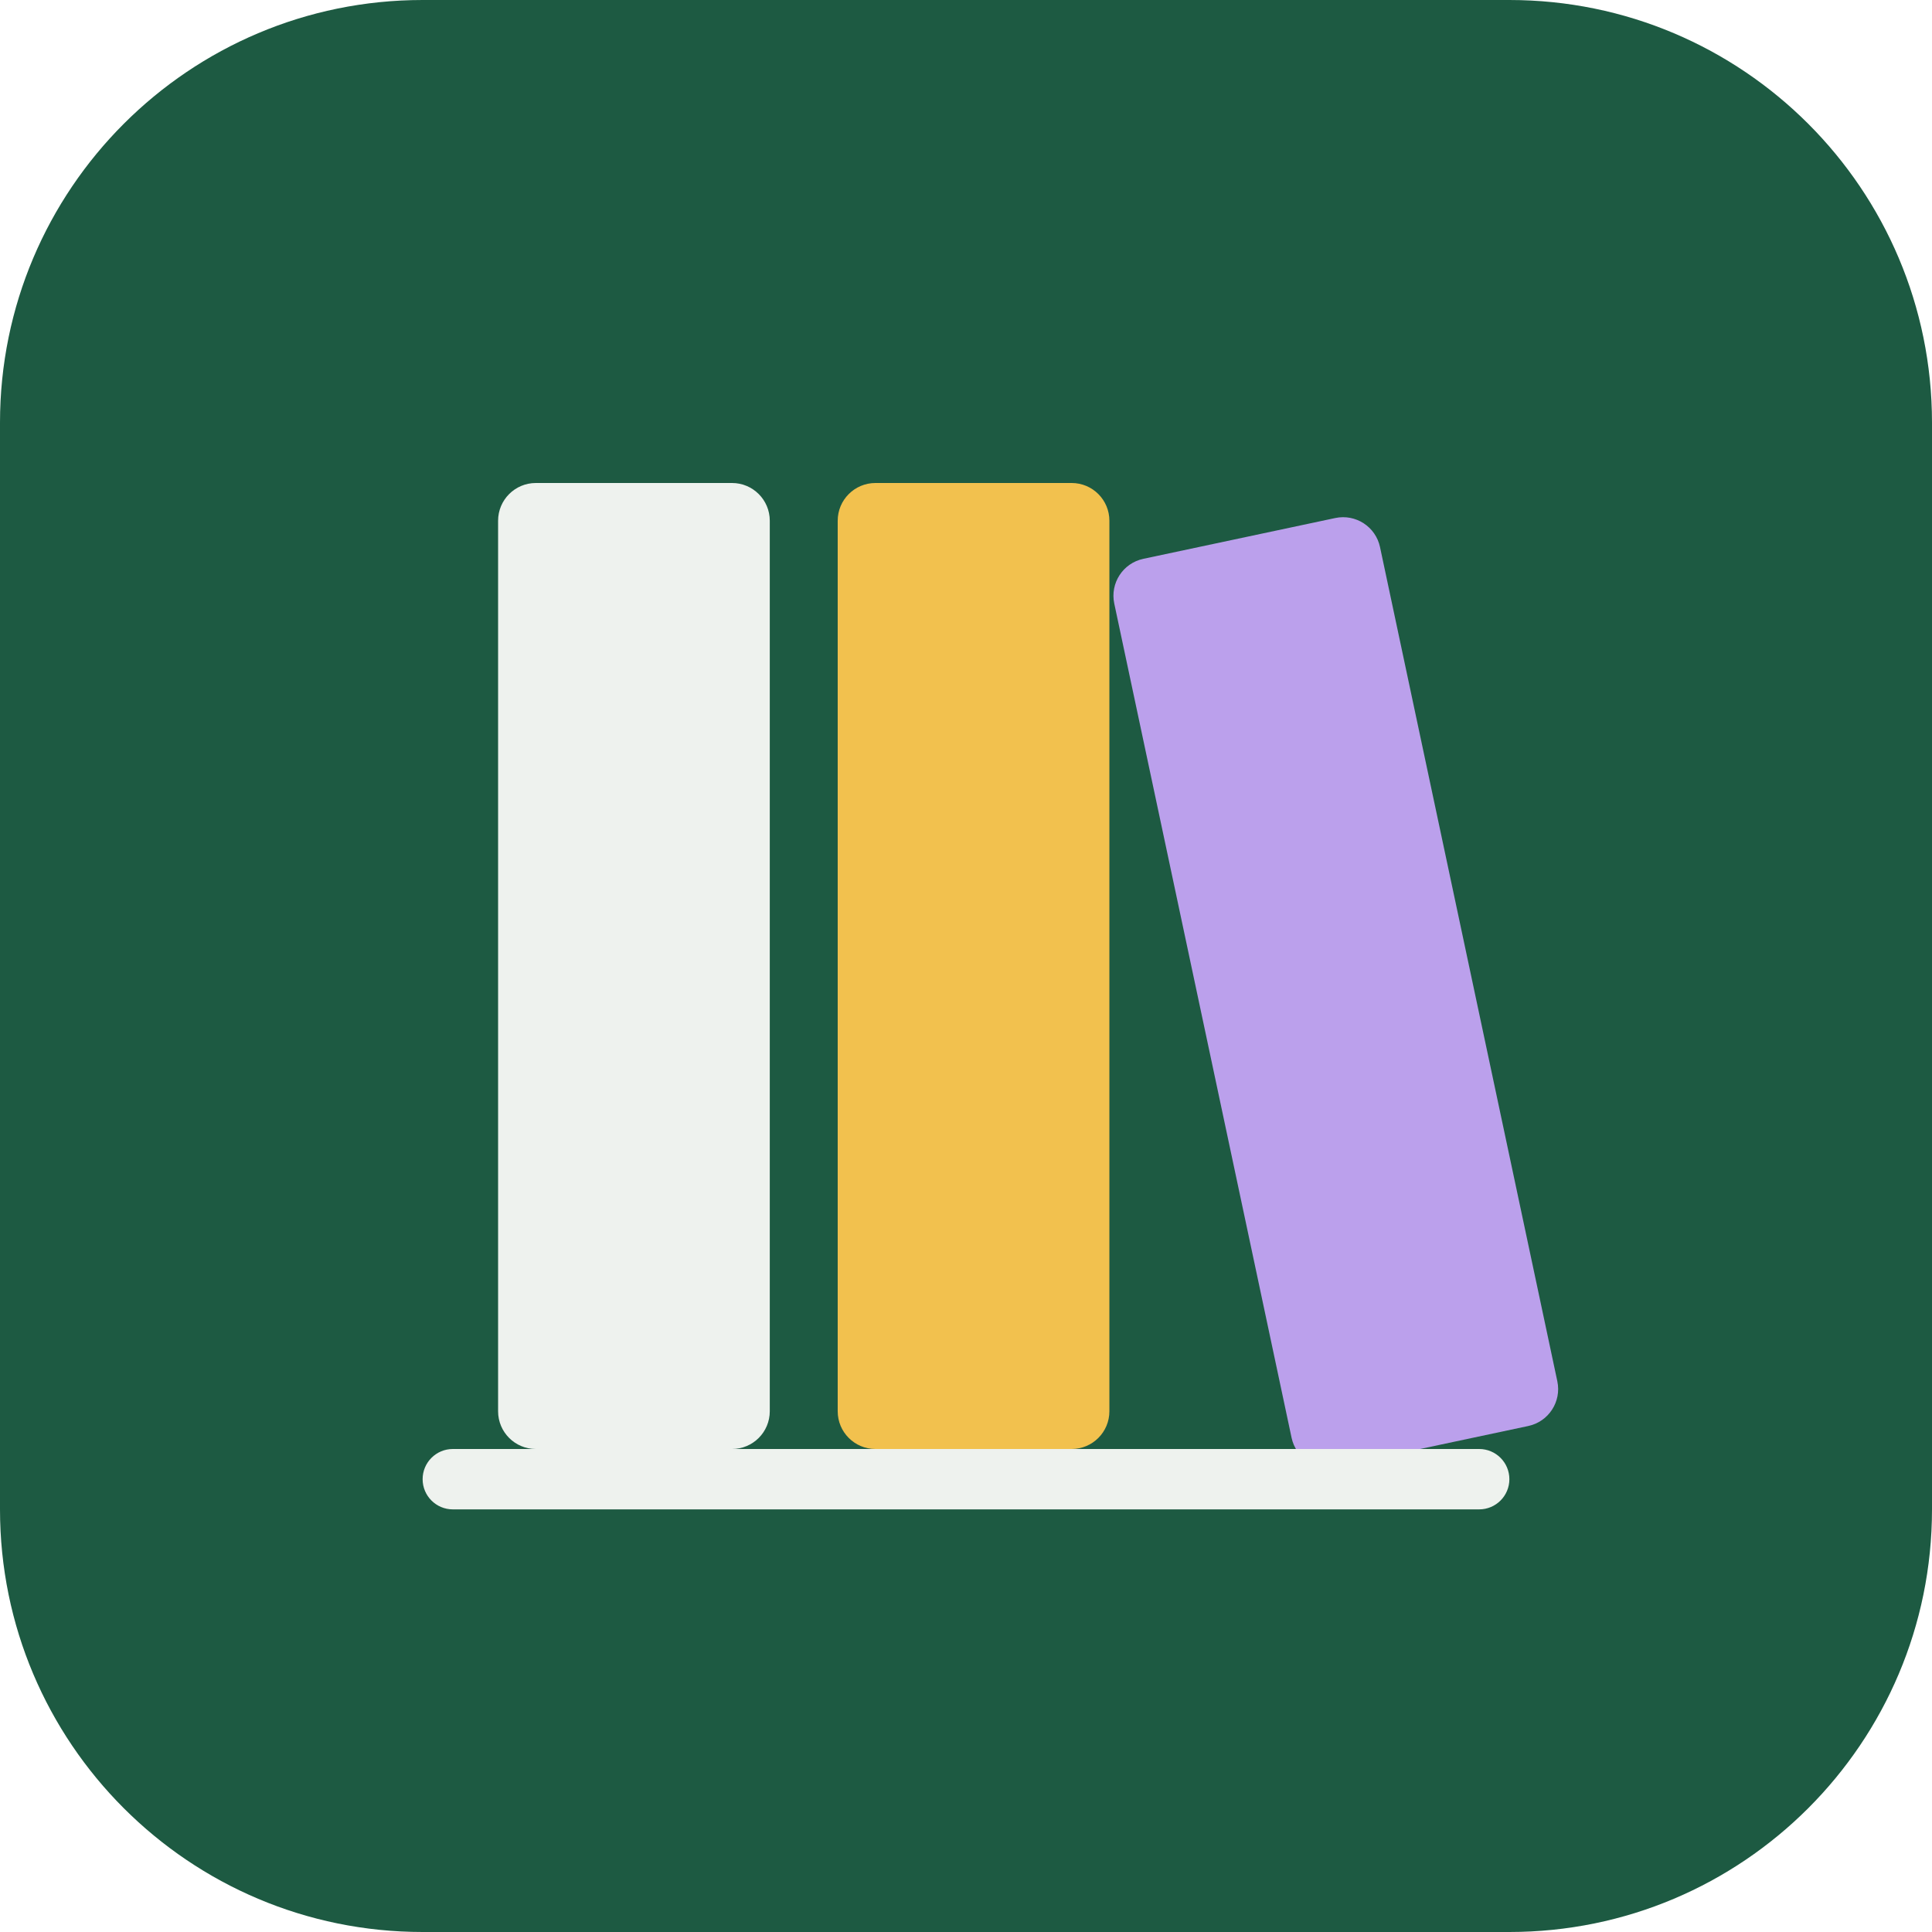
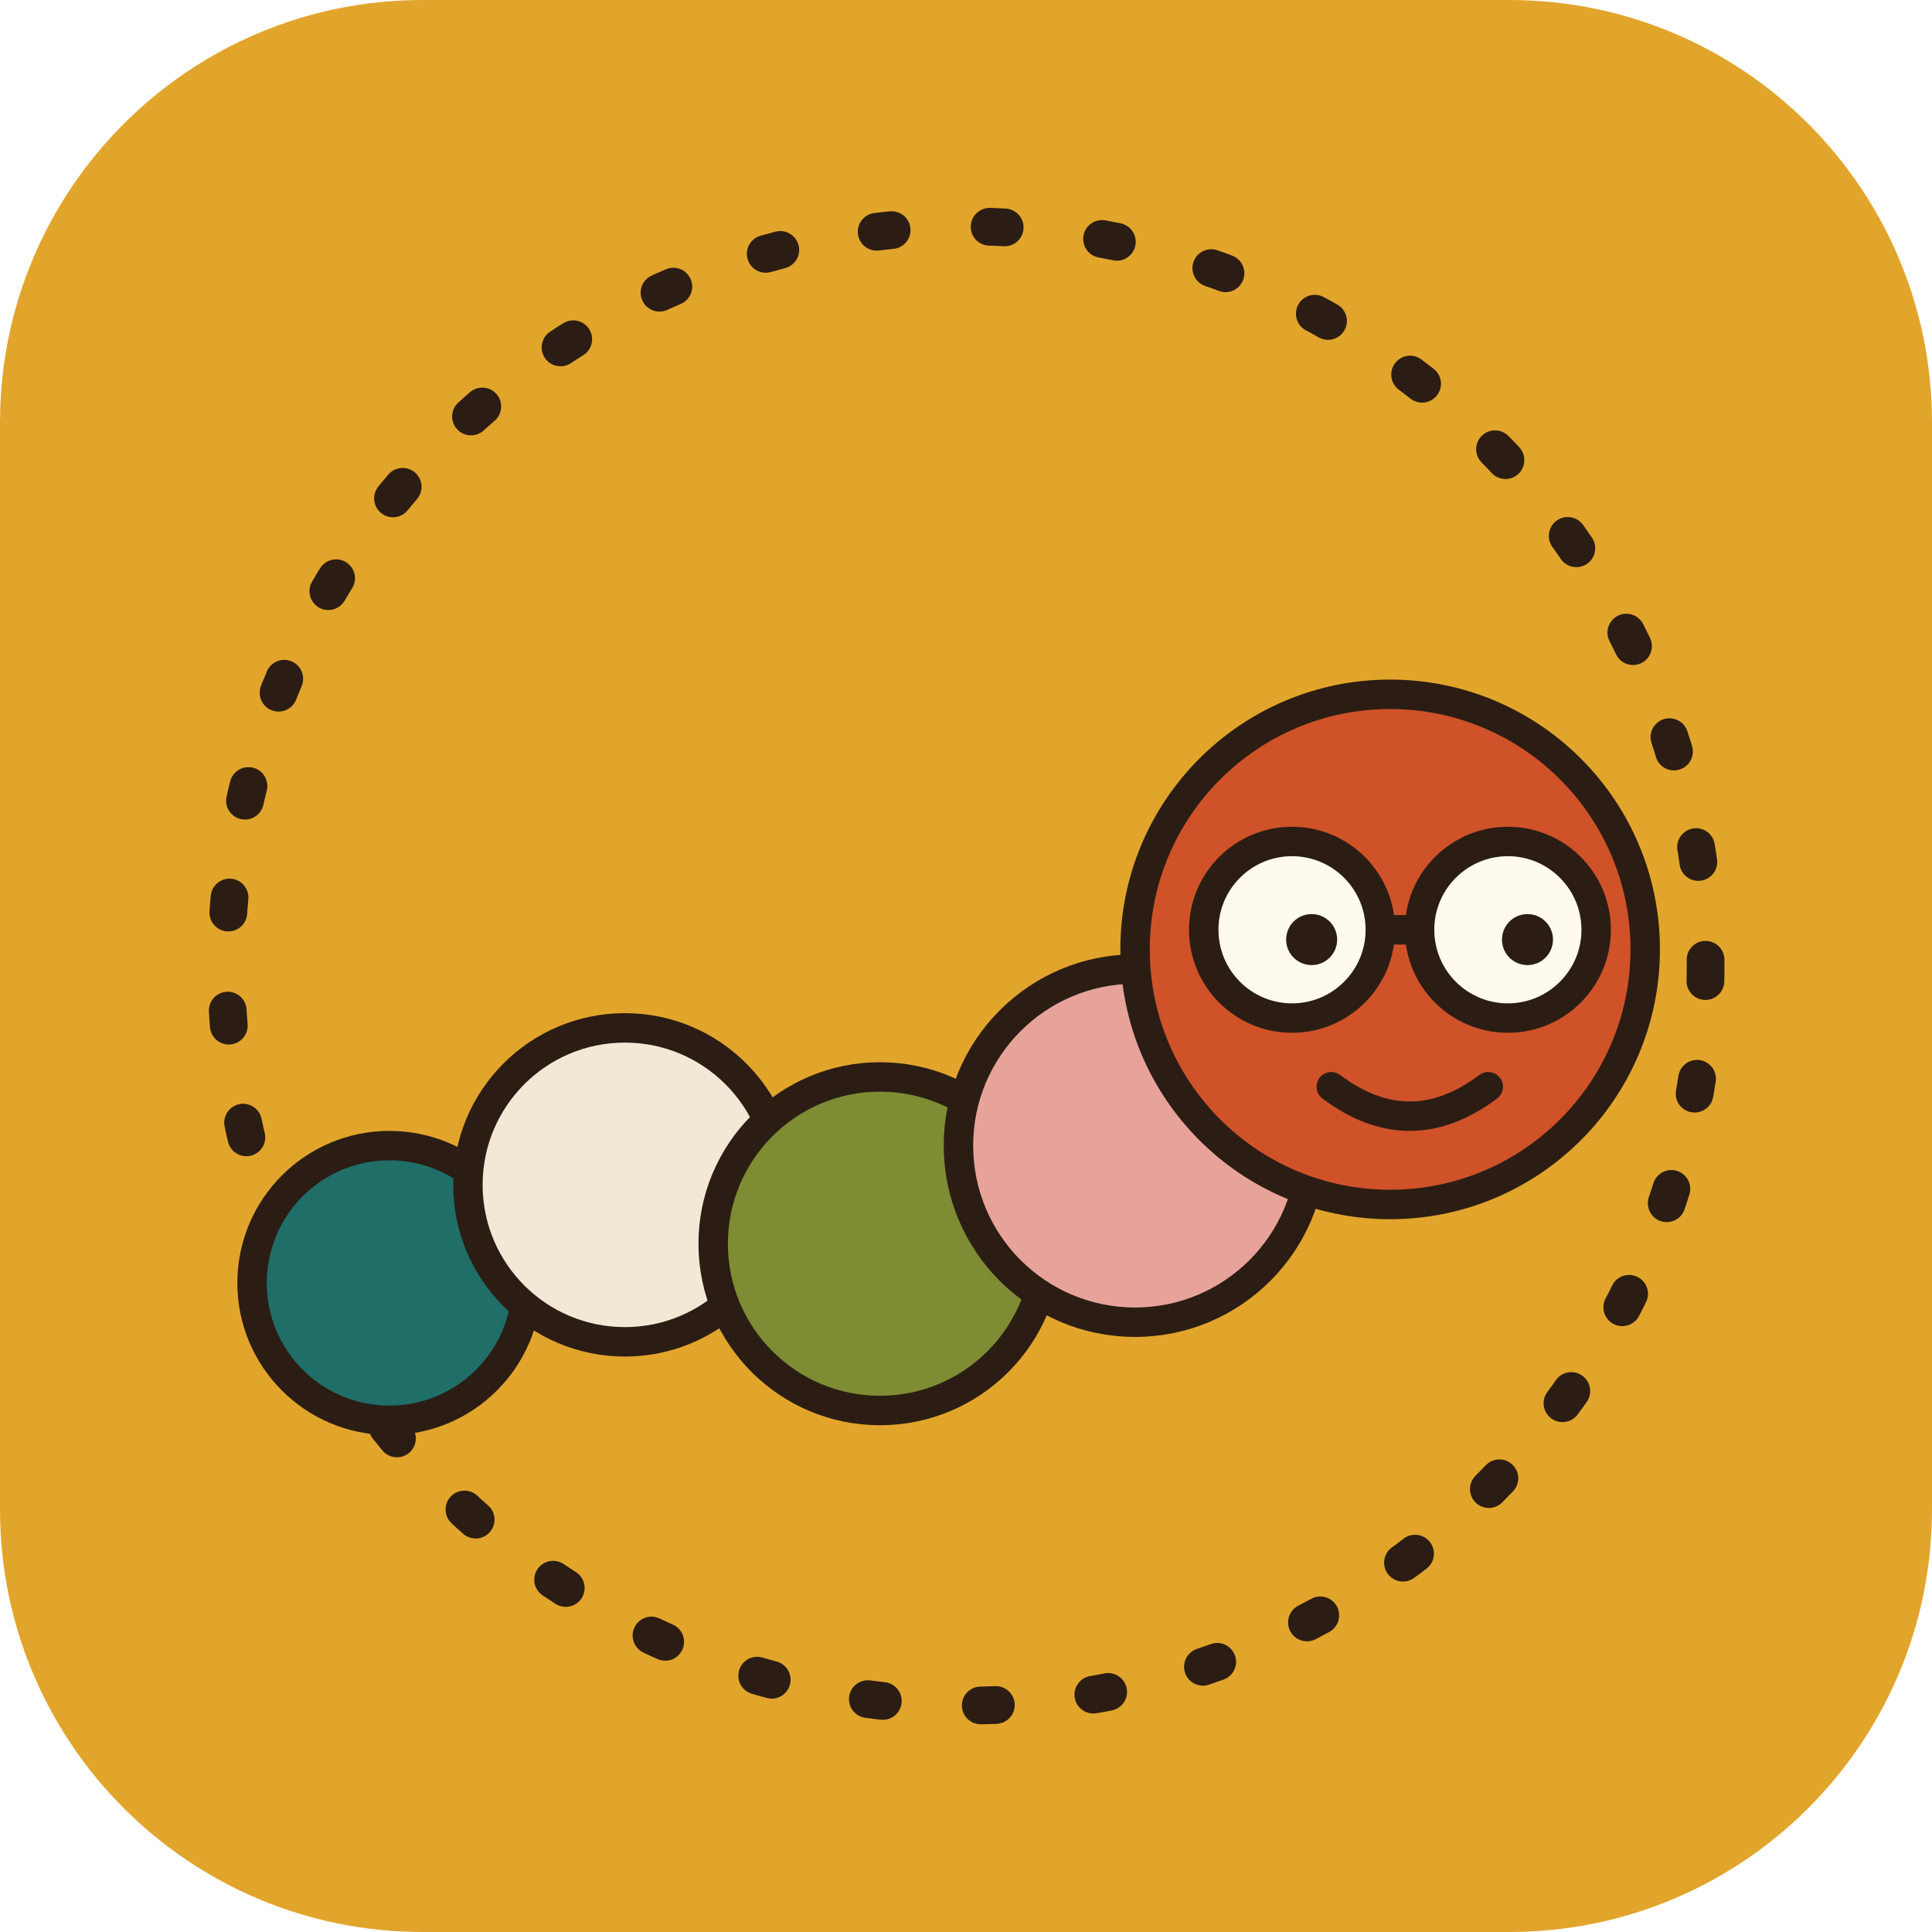
<svg xmlns="http://www.w3.org/2000/svg" viewBox="0 0 512 512">
-   <rect width="512" height="512" rx="112" fill="#1d5a42" />
-   <rect x="132" y="128" width="72" height="256" rx="10" fill="#eef2ee" />
-   <rect x="222" y="128" width="72" height="256" rx="10" fill="#f2c14e" />
-   <rect x="318" y="140" width="72" height="246" rx="10" fill="#bba0ec" transform="rotate(-12 354 263)" />
-   <rect x="112" y="384" width="288" height="16" rx="8" fill="#eef2ee" />
+   <rect width="512" height="512" rx="112" fill="#e2a52b" />
+   <circle cx="256" cy="256" r="196" fill="none" stroke="#2b1d14" stroke-width="10" stroke-dasharray="4 26" stroke-linecap="round" />
+   <g transform="translate(46 132) scale(2.6)" stroke="#2b1d14" stroke-width="3">
+     <circle cx="22" cy="80" r="14" fill="#1f6e68" />
+     <circle cx="46" cy="70" r="16" fill="#f2e8d5" />
+     <circle cx="72" cy="76" r="17" fill="#7e8c33" />
+     <circle cx="98" cy="66" r="18" fill="#e7a39a" />
+     <circle cx="124" cy="46" r="26" fill="#cf5228" />
+     <circle cx="114" cy="44" r="9" fill="#fff9ee" />
+     <circle cx="136" cy="44" r="9" fill="#fff9ee" />
+     <path d="M123 44h4" fill="none" />
+     <circle cx="116" cy="45" r="2.6" fill="#2b1d14" stroke="none" />
+     <circle cx="138" cy="45" r="2.6" fill="#2b1d14" stroke="none" />
+     <path d="M118 60q8 6 16 0" fill="none" stroke-linecap="round" />
+   </g>
</svg>
